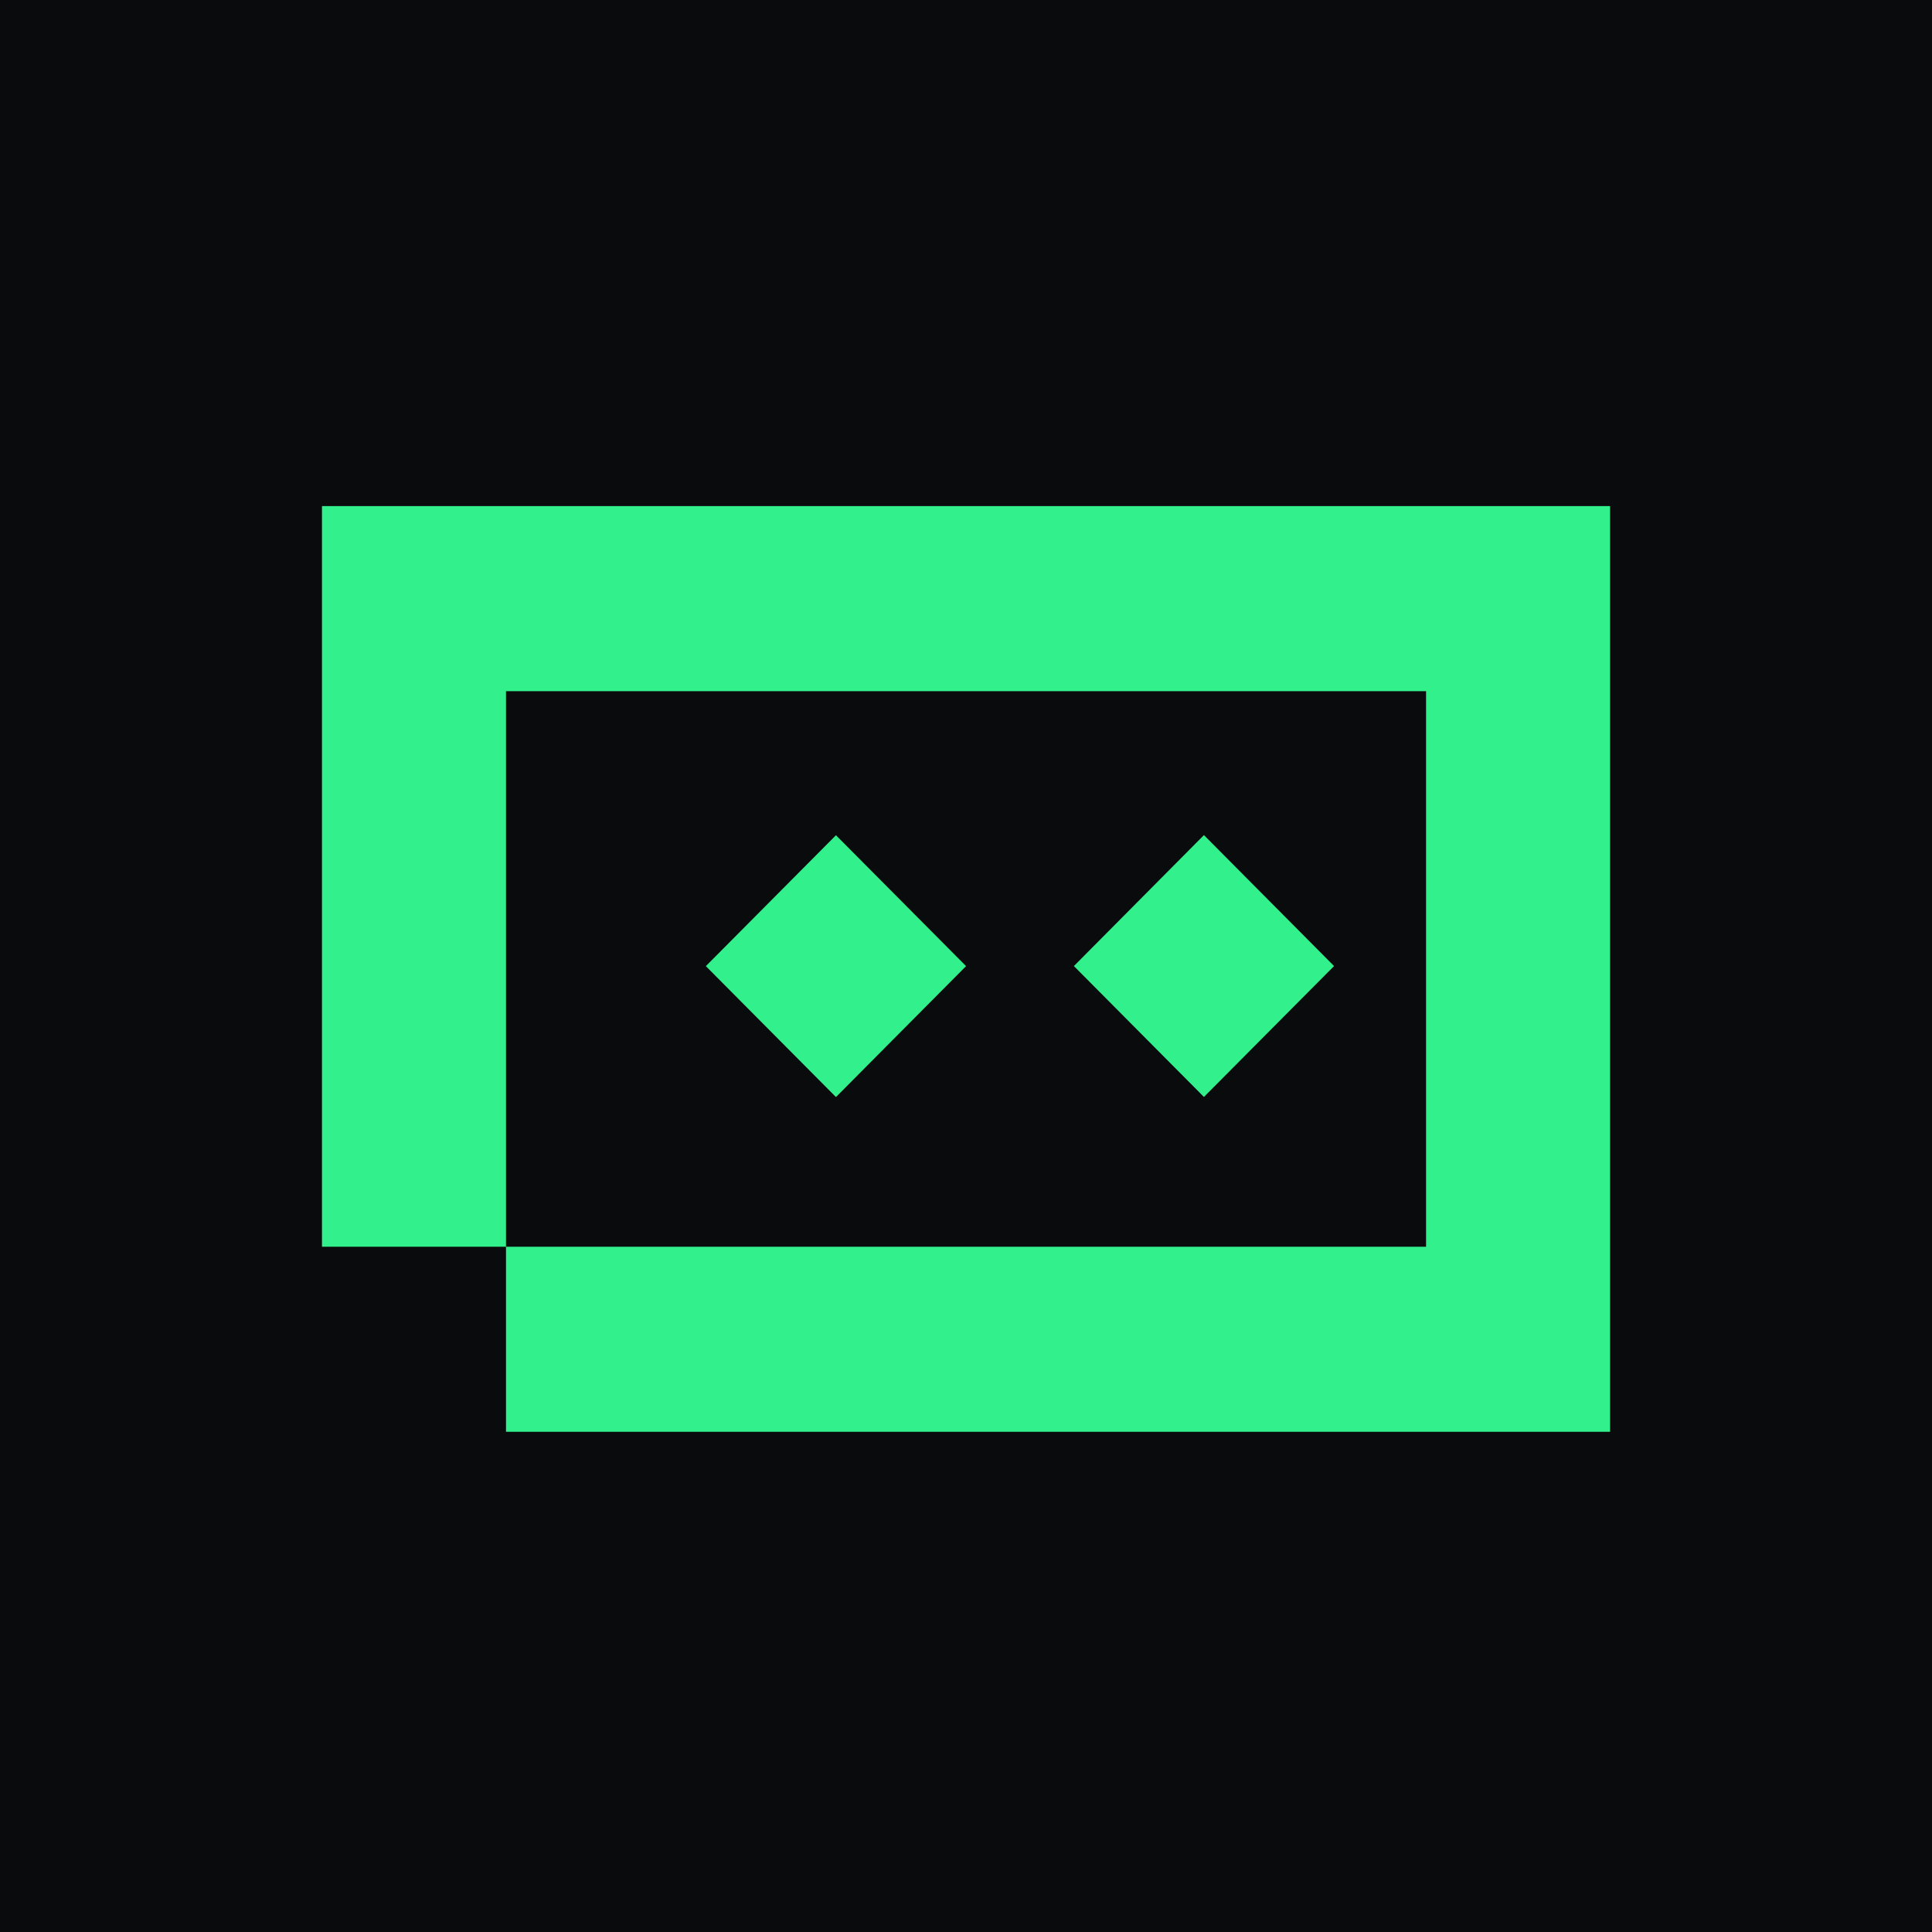
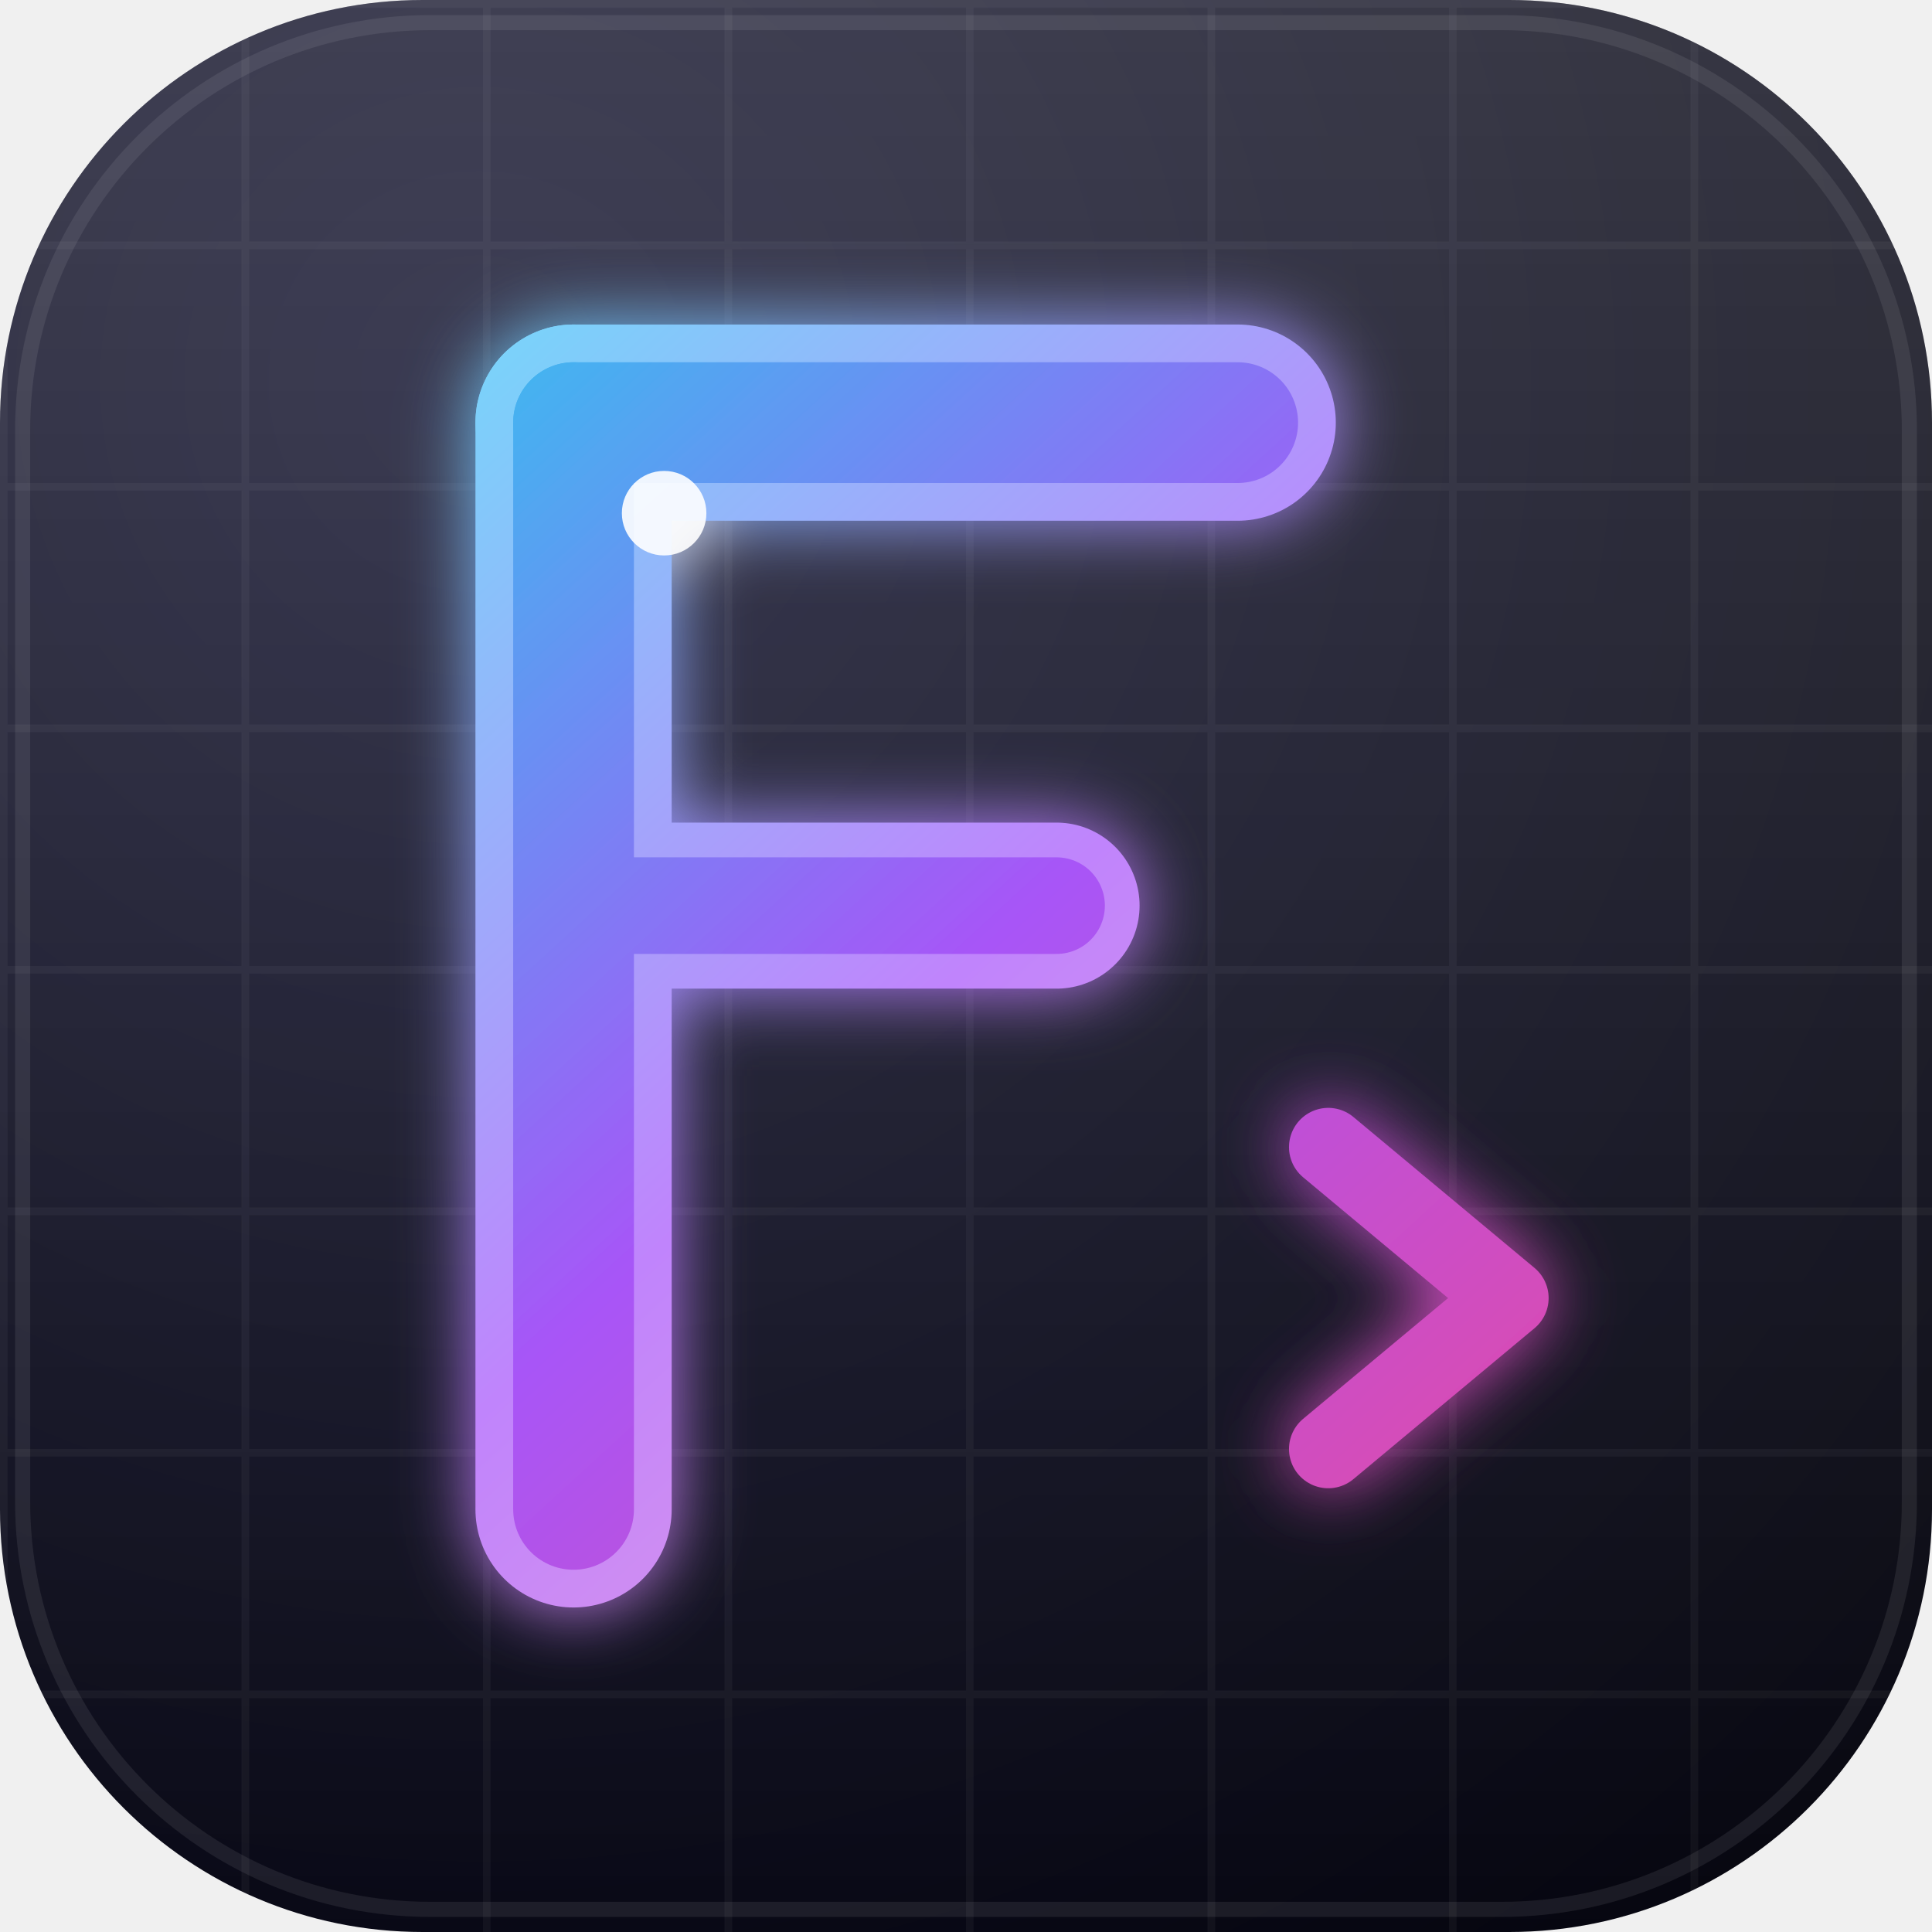
- <svg xmlns="http://www.w3.org/2000/svg" width="32" height="32" viewBox="0 0 32 32" fill="none">
-   <rect width="32" height="32" fill="#0A0B0D" />
-   <path d="M26.668 23.715H8.381V20.65H5.333V8.382H26.668V23.715ZM8.381 20.65H23.62V11.448H8.381V20.65ZM16.001 16.002L13.846 18.171L11.691 16.002L13.846 13.834L16.001 16.002ZM22.096 16.001L19.941 18.169L17.787 16.001L19.941 13.832L22.096 16.001Z" fill="#32F08C" />
+ <svg xmlns="http://www.w3.org/2000/svg" width="64" height="64" viewBox="0 0 64 64" fill="none">
+   <defs>
+     <radialGradient id="bgGrad" cx="0.25" cy="0.2" r="1.1">
+       <stop offset="0" stop-color="#1a1a35" />
+       <stop offset="0.55" stop-color="#0c0c1c" />
+       <stop offset="1" stop-color="#04040c" />
+     </radialGradient>
+     <linearGradient id="fgGrad" x1="10" y1="8" x2="54" y2="56" gradientUnits="userSpaceOnUse">
+       <stop offset="0" stop-color="#22d3ee" />
+       <stop offset="0.5" stop-color="#a855f7" />
+       <stop offset="1" stop-color="#ec4899" />
+     </linearGradient>
+     <linearGradient id="topGloss" x1="0" y1="0" x2="0" y2="1">
+       <stop offset="0" stop-color="#ffffff" stop-opacity="0.18" />
+       <stop offset="1" stop-color="#ffffff" stop-opacity="0" />
+     </linearGradient>
+     <filter id="glow" x="-50%" y="-50%" width="200%" height="200%">
+       <feGaussianBlur stdDeviation="1.2" result="blur" />
+       <feMerge>
+         <feMergeNode in="blur" />
+         <feMergeNode in="SourceGraphic" />
+       </feMerge>
+     </filter>
+     <pattern id="grid" width="8" height="8" patternUnits="userSpaceOnUse">
+       <path d="M 8 0 L 0 0 0 8" fill="none" stroke="#ffffff" stroke-opacity="0.04" stroke-width="0.5" />
+     </pattern>
+     <linearGradient id="strokeGrad" x1="10" y1="8" x2="54" y2="56" gradientUnits="userSpaceOnUse">
+       <stop offset="0" stop-color="#67e8f9" />
+       <stop offset="0.5" stop-color="#c084fc" />
+       <stop offset="1" stop-color="#f9a8d4" />
+     </linearGradient>
+   </defs>
+   <rect width="64" height="64" rx="14" fill="url(#bgGrad)" />
+   <rect width="64" height="64" rx="14" fill="url(#grid)" />
+   <rect width="64" height="64" rx="14" fill="url(#topGloss)" />
+   <rect x="0.75" y="0.75" width="62.5" height="62.5" rx="13.5" fill="none" stroke="#ffffff" stroke-opacity="0.08" stroke-width="0.5" />
+   <g filter="url(#glow)">
+     <path d="M 19 14 L 19 50" stroke="url(#strokeGrad)" stroke-width="6.5" stroke-linecap="round" />
+     <path d="M 19 14 L 41 14" stroke="url(#strokeGrad)" stroke-width="6.5" stroke-linecap="round" />
+     <path d="M 19 30 L 35 30" stroke="url(#strokeGrad)" stroke-width="5.5" stroke-linecap="round" />
+     <path d="M 19 14 L 19 50" stroke="url(#fgGrad)" stroke-width="4" stroke-linecap="round" />
+     <path d="M 19 14 L 41 14" stroke="url(#fgGrad)" stroke-width="4" stroke-linecap="round" />
+     <path d="M 19 30 L 35 30" stroke="url(#fgGrad)" stroke-width="3.2" stroke-linecap="round" />
+     <path d="M 44 38 L 50 43 L 44 48" stroke="url(#fgGrad)" stroke-width="2.6" stroke-linecap="round" stroke-linejoin="round" fill="none" />
+     <circle cx="22" cy="17" r="1.4" fill="#ffffff" fill-opacity="0.9" />
+   </g>
</svg>
